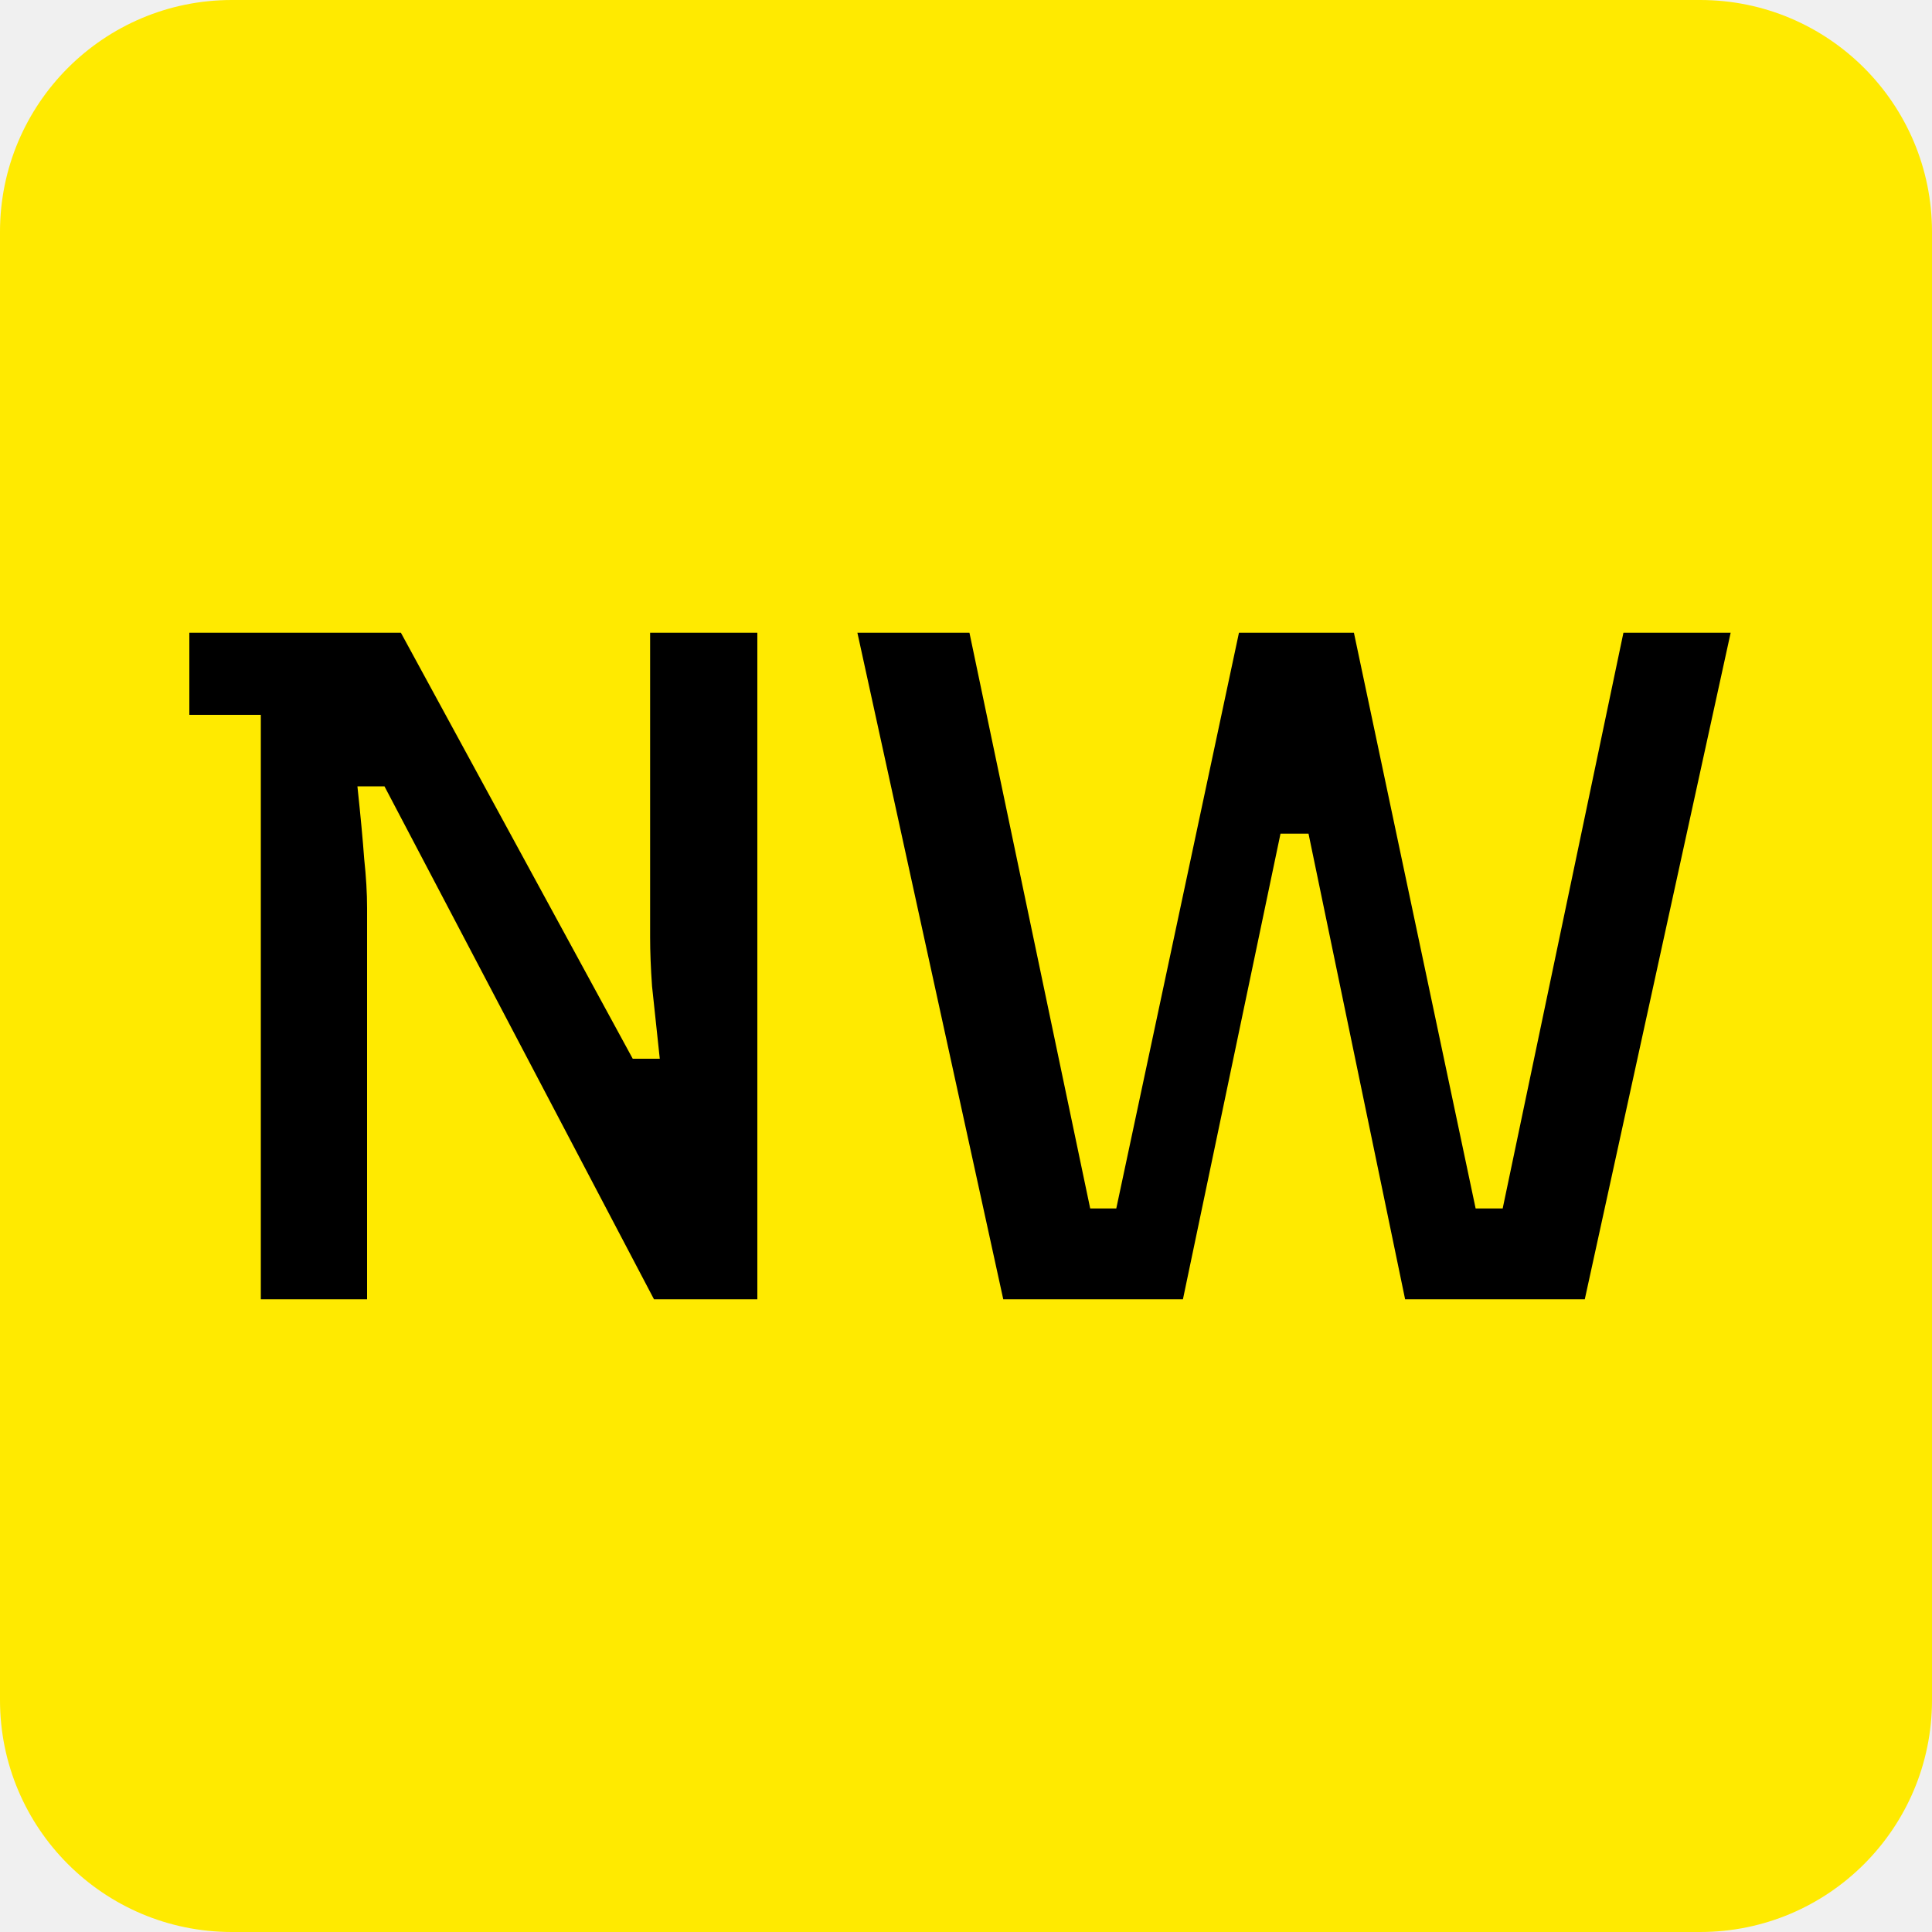
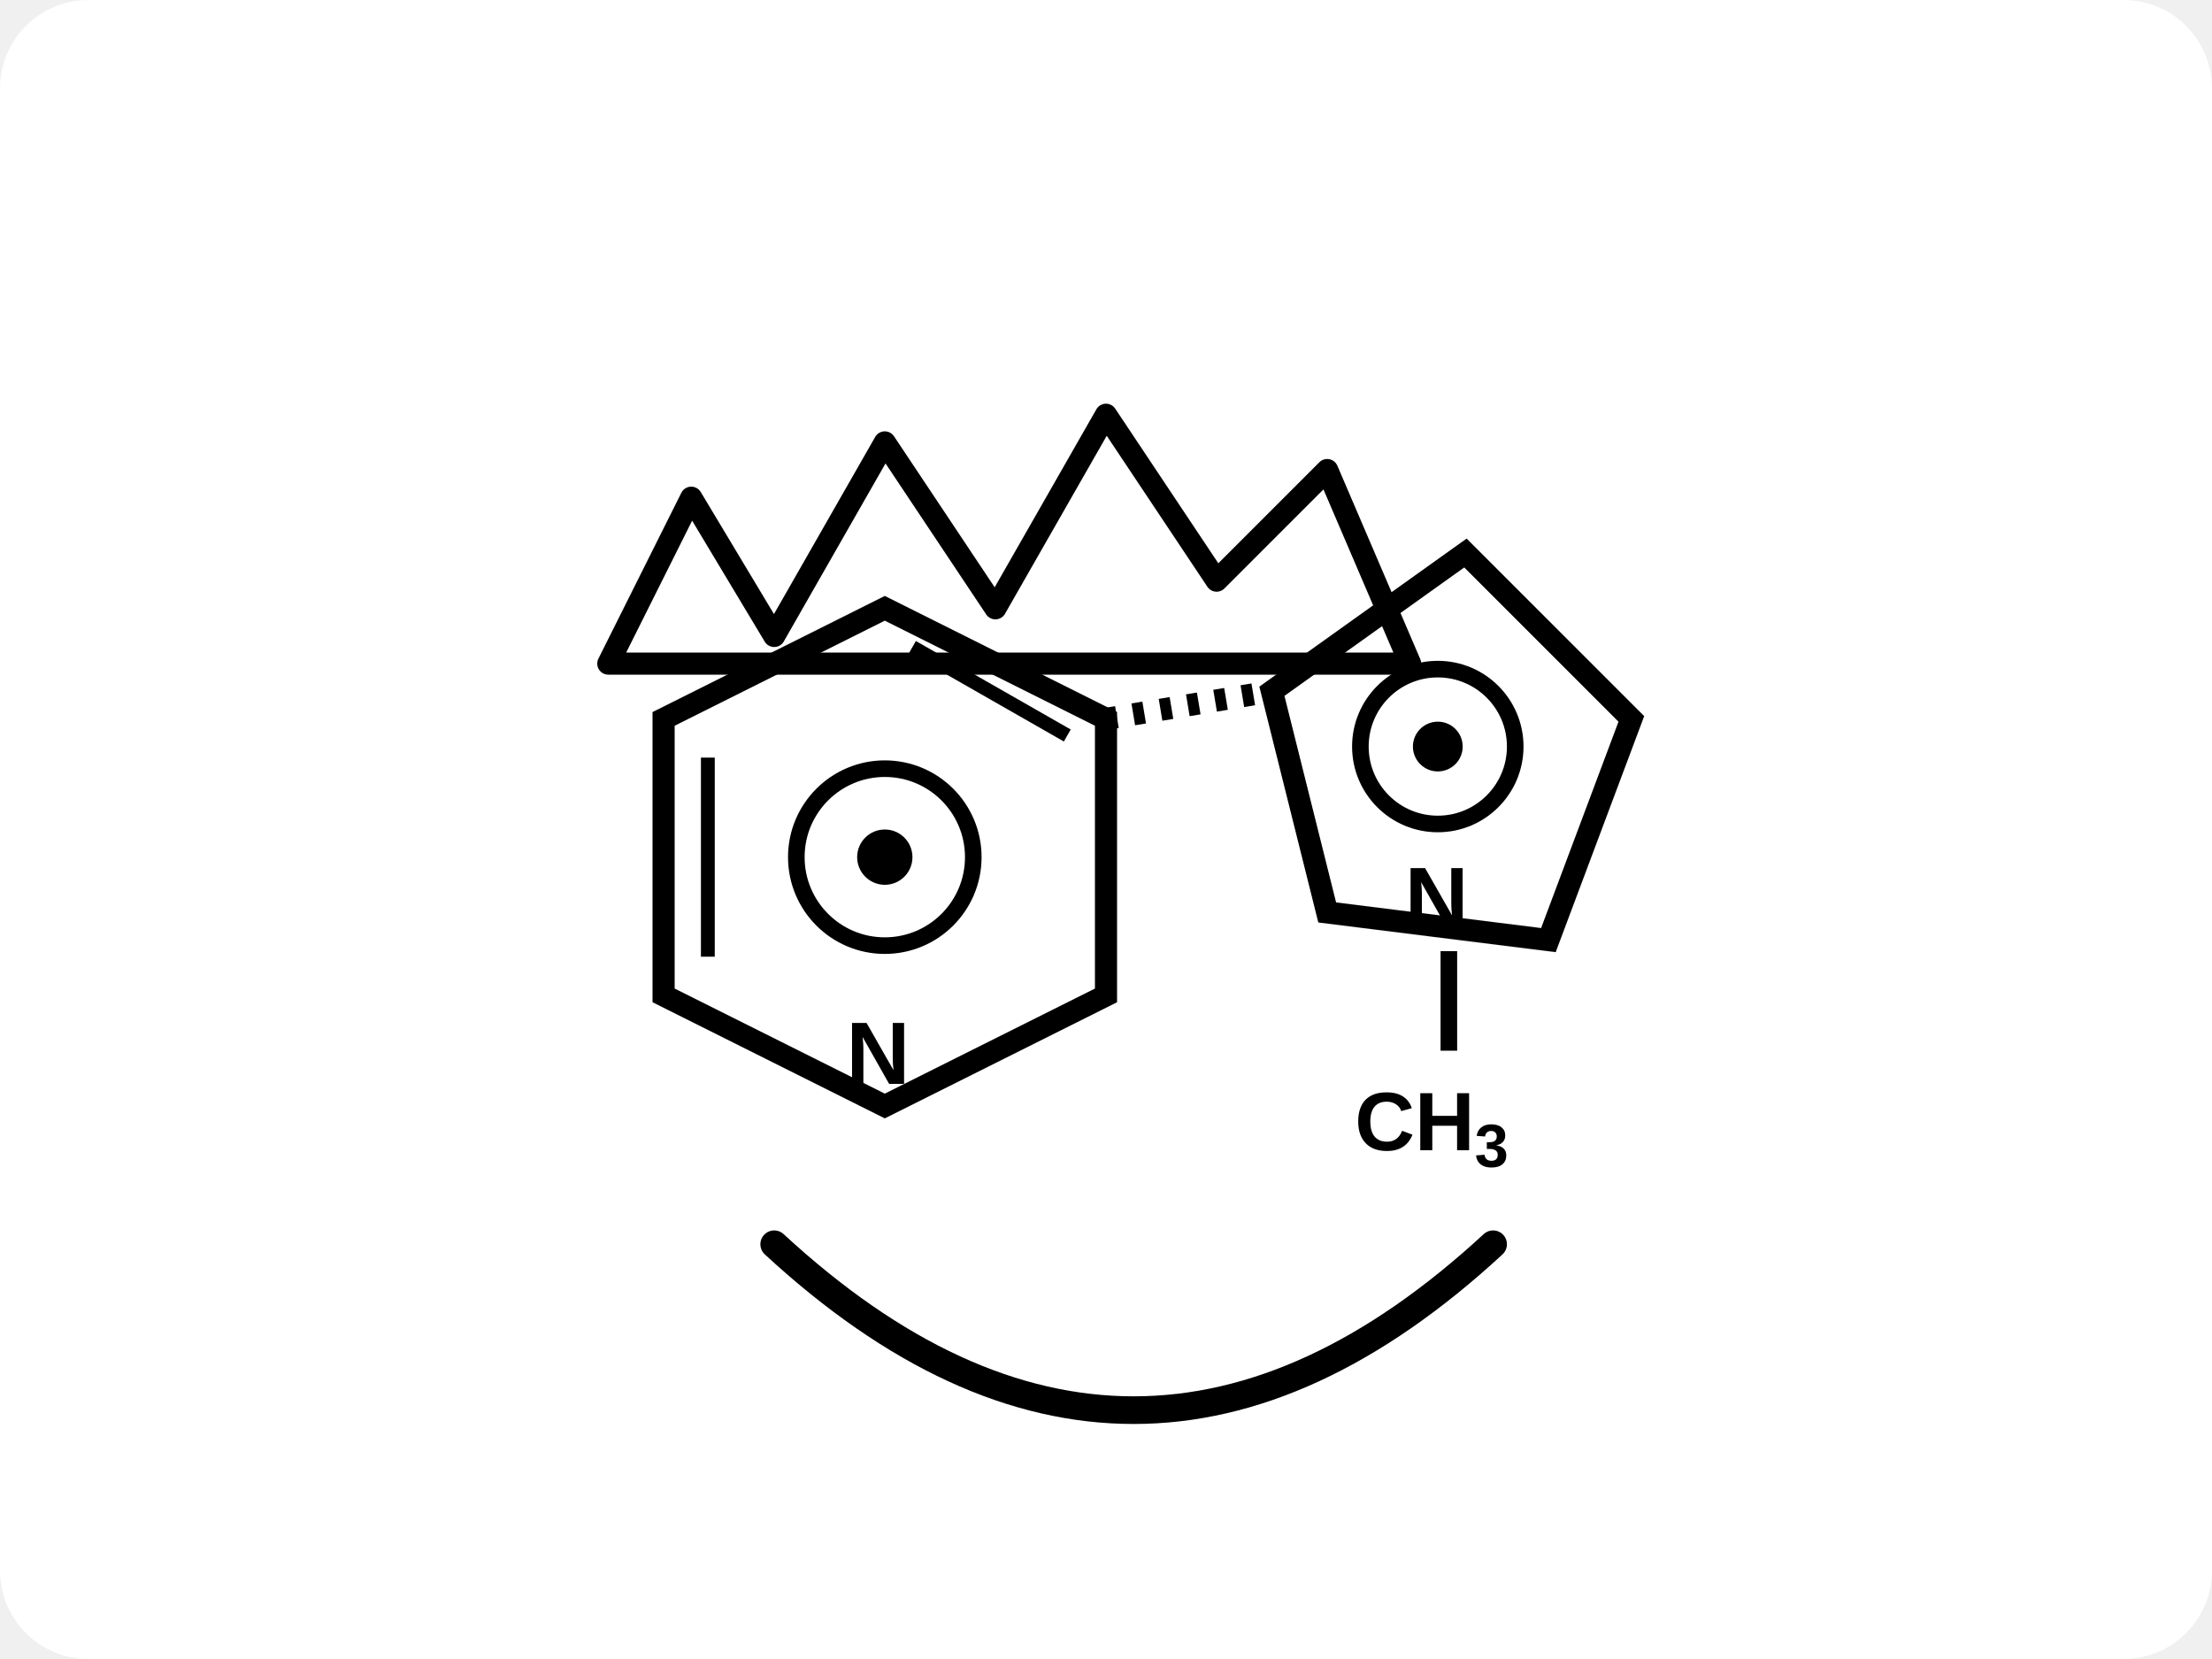
- <svg xmlns="http://www.w3.org/2000/svg" width="400" height="400" viewBox="0 0 400 400" fill="none">
-   <rect width="400" height="400" fill="#FFEA00" rx="48" />
-   <path d="M54 269V148H39.2V131H83L131 219.2H136.6C135.933 212.933 135.4 207.933 135 204.2C134.733 200.467 134.6 197.067 134.6 194V131H156.8V269H135.4L79.6 162.8H74C74.667 169.067 75.133 174.067 75.4 177.8C75.8 181.533 76 184.933 76 188V269H54ZM207.714 269L177.514 131H200.714L225.714 250.2H231.114L256.514 131H280.314L305.514 250.2H311.114L336.114 131H358.314L328.114 269H290.914L270.914 172.6H265.114L244.914 269H207.714Z" fill="black" />
+ <svg xmlns="http://www.w3.org/2000/svg" viewBox="0 0 400 300" width="100%" height="100%">
+   <rect width="400" height="300" fill="#FFFFFF" rx="16" />
+   <path d="M 110 120 L 125 90 L 140 115 L 160 80 L 180 110 L 200 75 L 220 105 L 240 85 L 255 120 Z" fill="none" stroke="#000000" stroke-width="4" stroke-linecap="round" stroke-linejoin="round" />
+   <polygon points="120,130 160,110 200,130 200,180 160,200 120,180" fill="none" stroke="#000000" stroke-width="4" />
+   <line x1="128" y1="137" x2="128" y2="173" stroke="#000000" stroke-width="2.5" />
+   <line x1="165" y1="117" x2="193" y2="133" stroke="#000000" stroke-width="2.5" />
+   <text x="153" y="196" font-family="Arial, sans-serif" font-weight="bold" font-size="16" fill="#000000">N</text>
+   <circle cx="160" cy="155" r="16" fill="#FFFFFF" stroke="#000000" stroke-width="3" />
+   <circle cx="160" cy="155" r="5" fill="#000000" />
+   <line x1="200" y1="130" x2="230" y2="125" stroke="#000000" stroke-width="4" stroke-dasharray="2,3" />
+   <polygon points="230,125 265,100 295,130 280,170 240,165" fill="none" stroke="#000000" stroke-width="4" />
+   <text x="254" y="168" font-family="Arial, sans-serif" font-weight="bold" font-size="16" fill="#000000">N</text>
+   <line x1="262" y1="172" x2="262" y2="190" stroke="#000000" stroke-width="3" />
+   <text x="245" y="208" font-family="Arial, sans-serif" font-weight="bold" font-size="15" fill="#000000">CH<tspan font-size="11" dy="3">3</tspan>
+   </text>
+   <circle cx="260" cy="135" r="14" fill="#FFFFFF" stroke="#000000" stroke-width="3" />
+   <circle cx="260" cy="135" r="4.5" fill="#000000" />
+   <path d="M 140 225 Q 205 285 270 225" fill="none" stroke="#000000" stroke-width="5" stroke-linecap="round" />
</svg>
